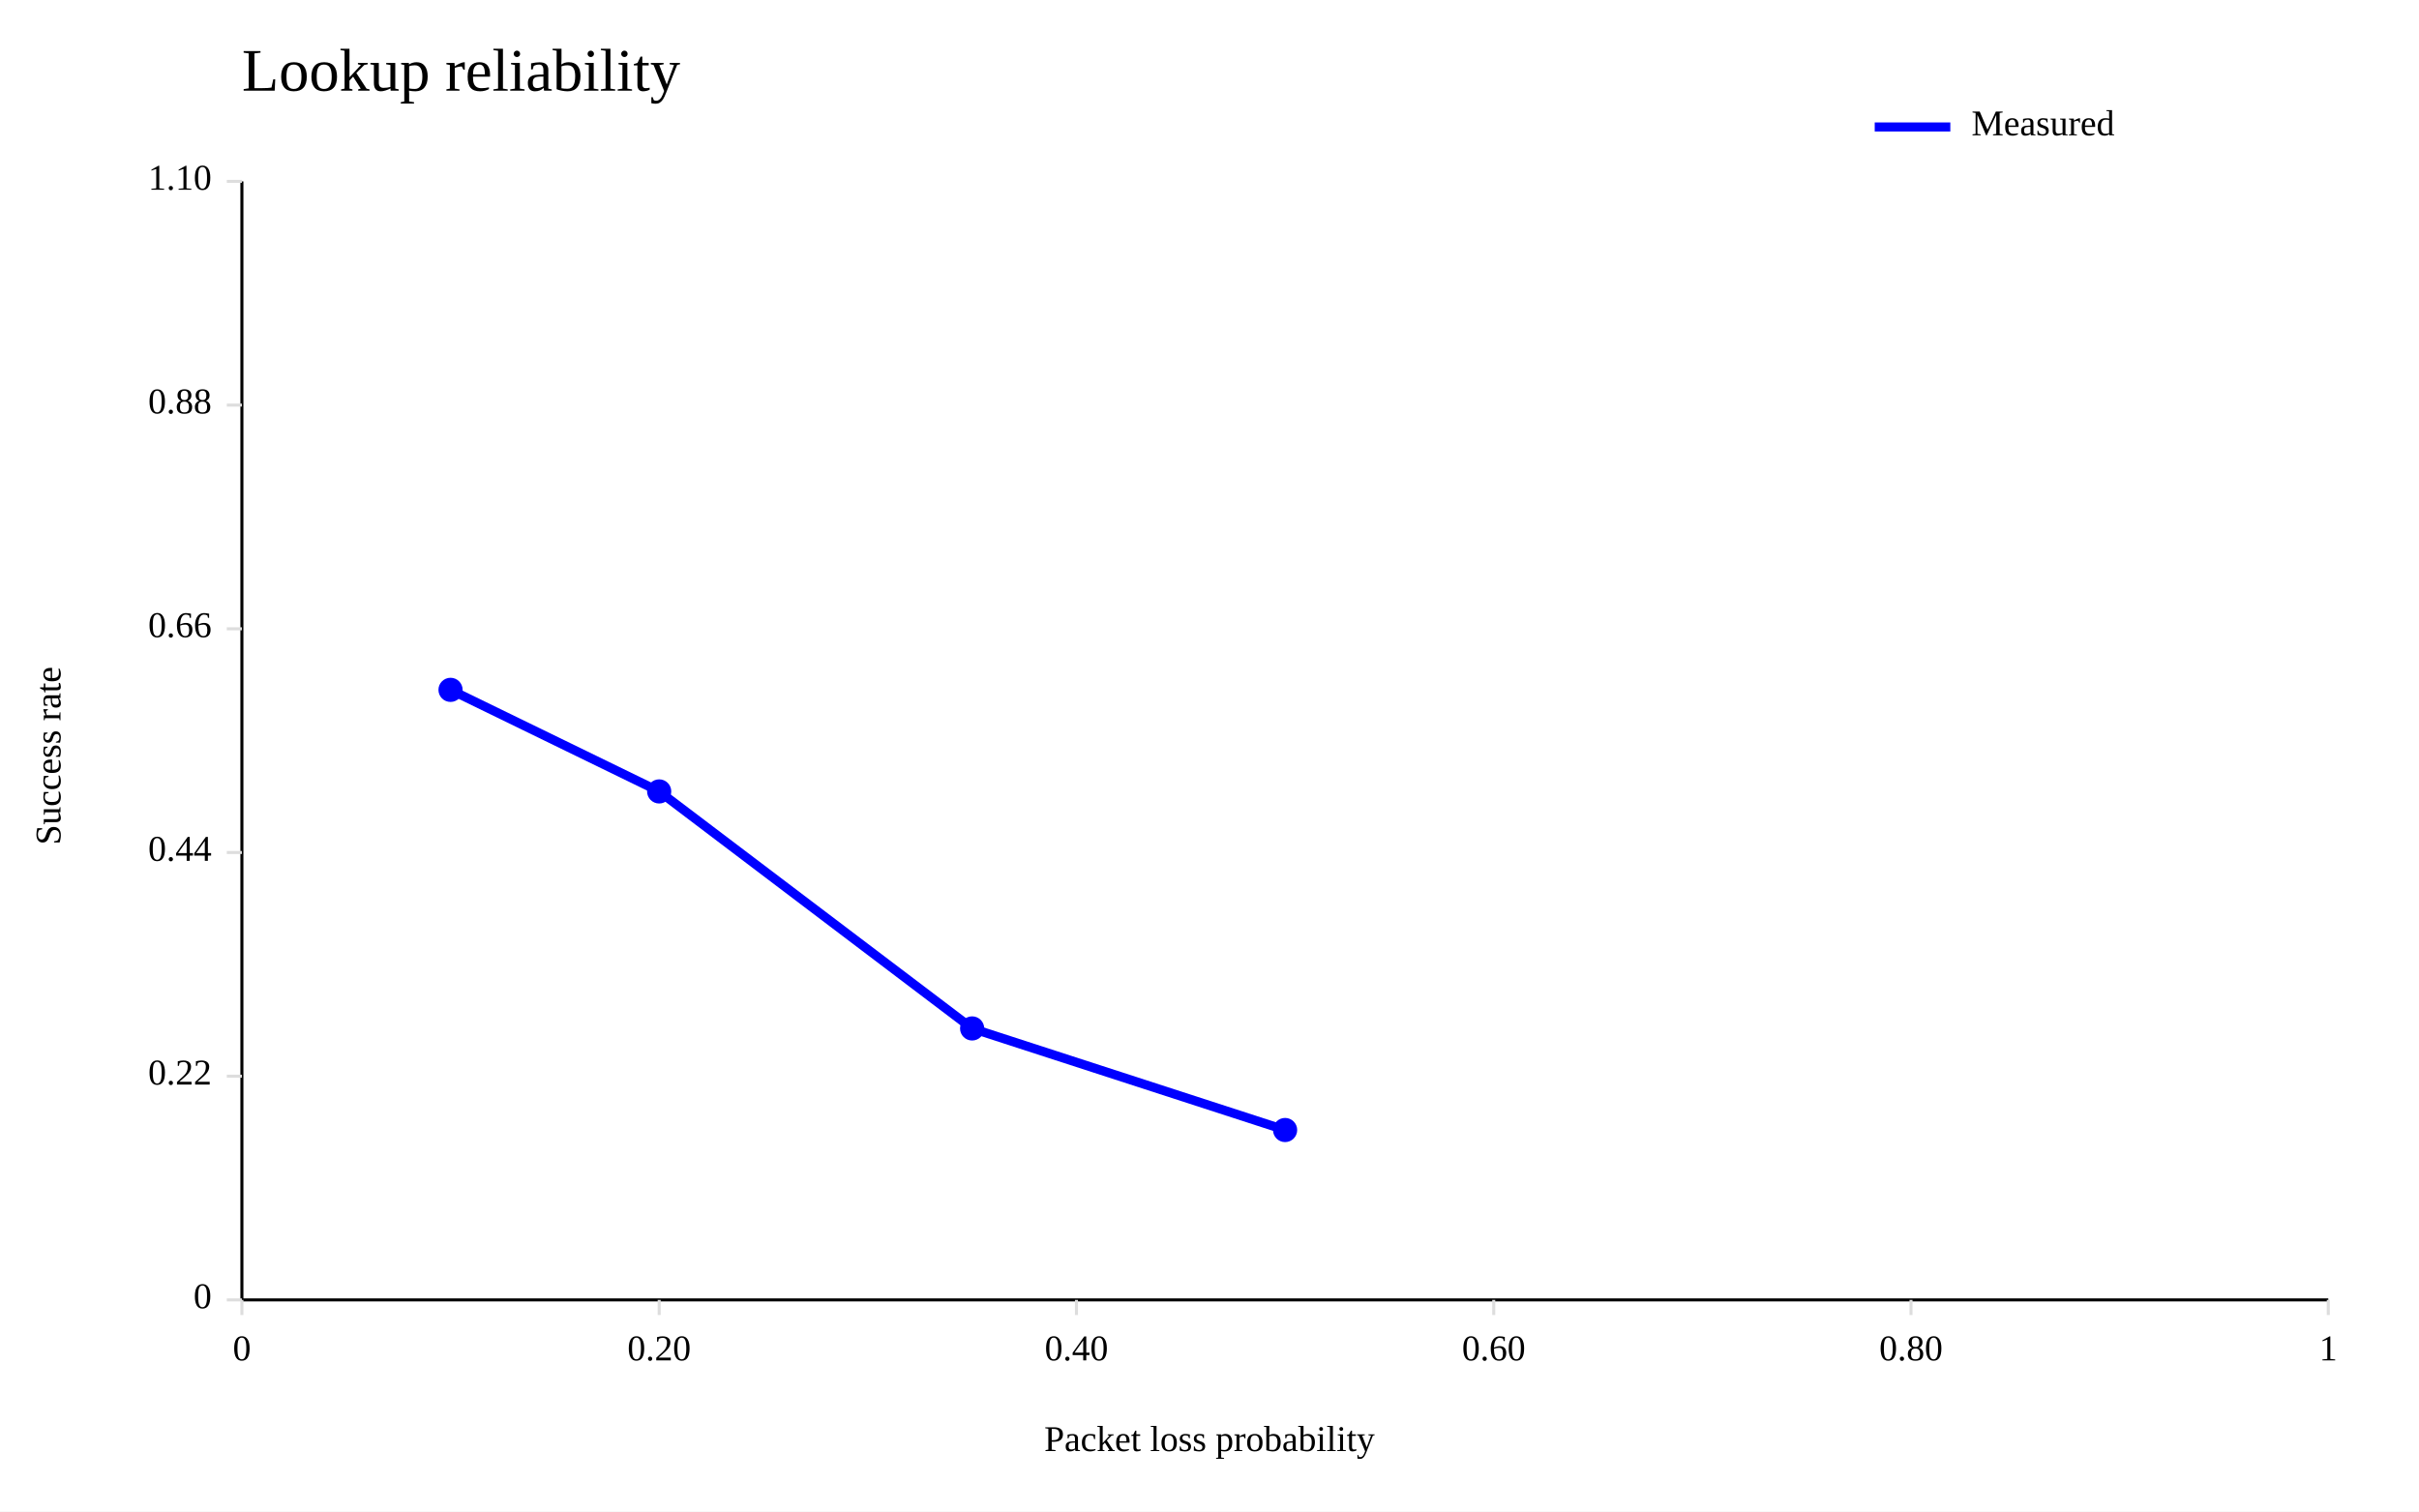
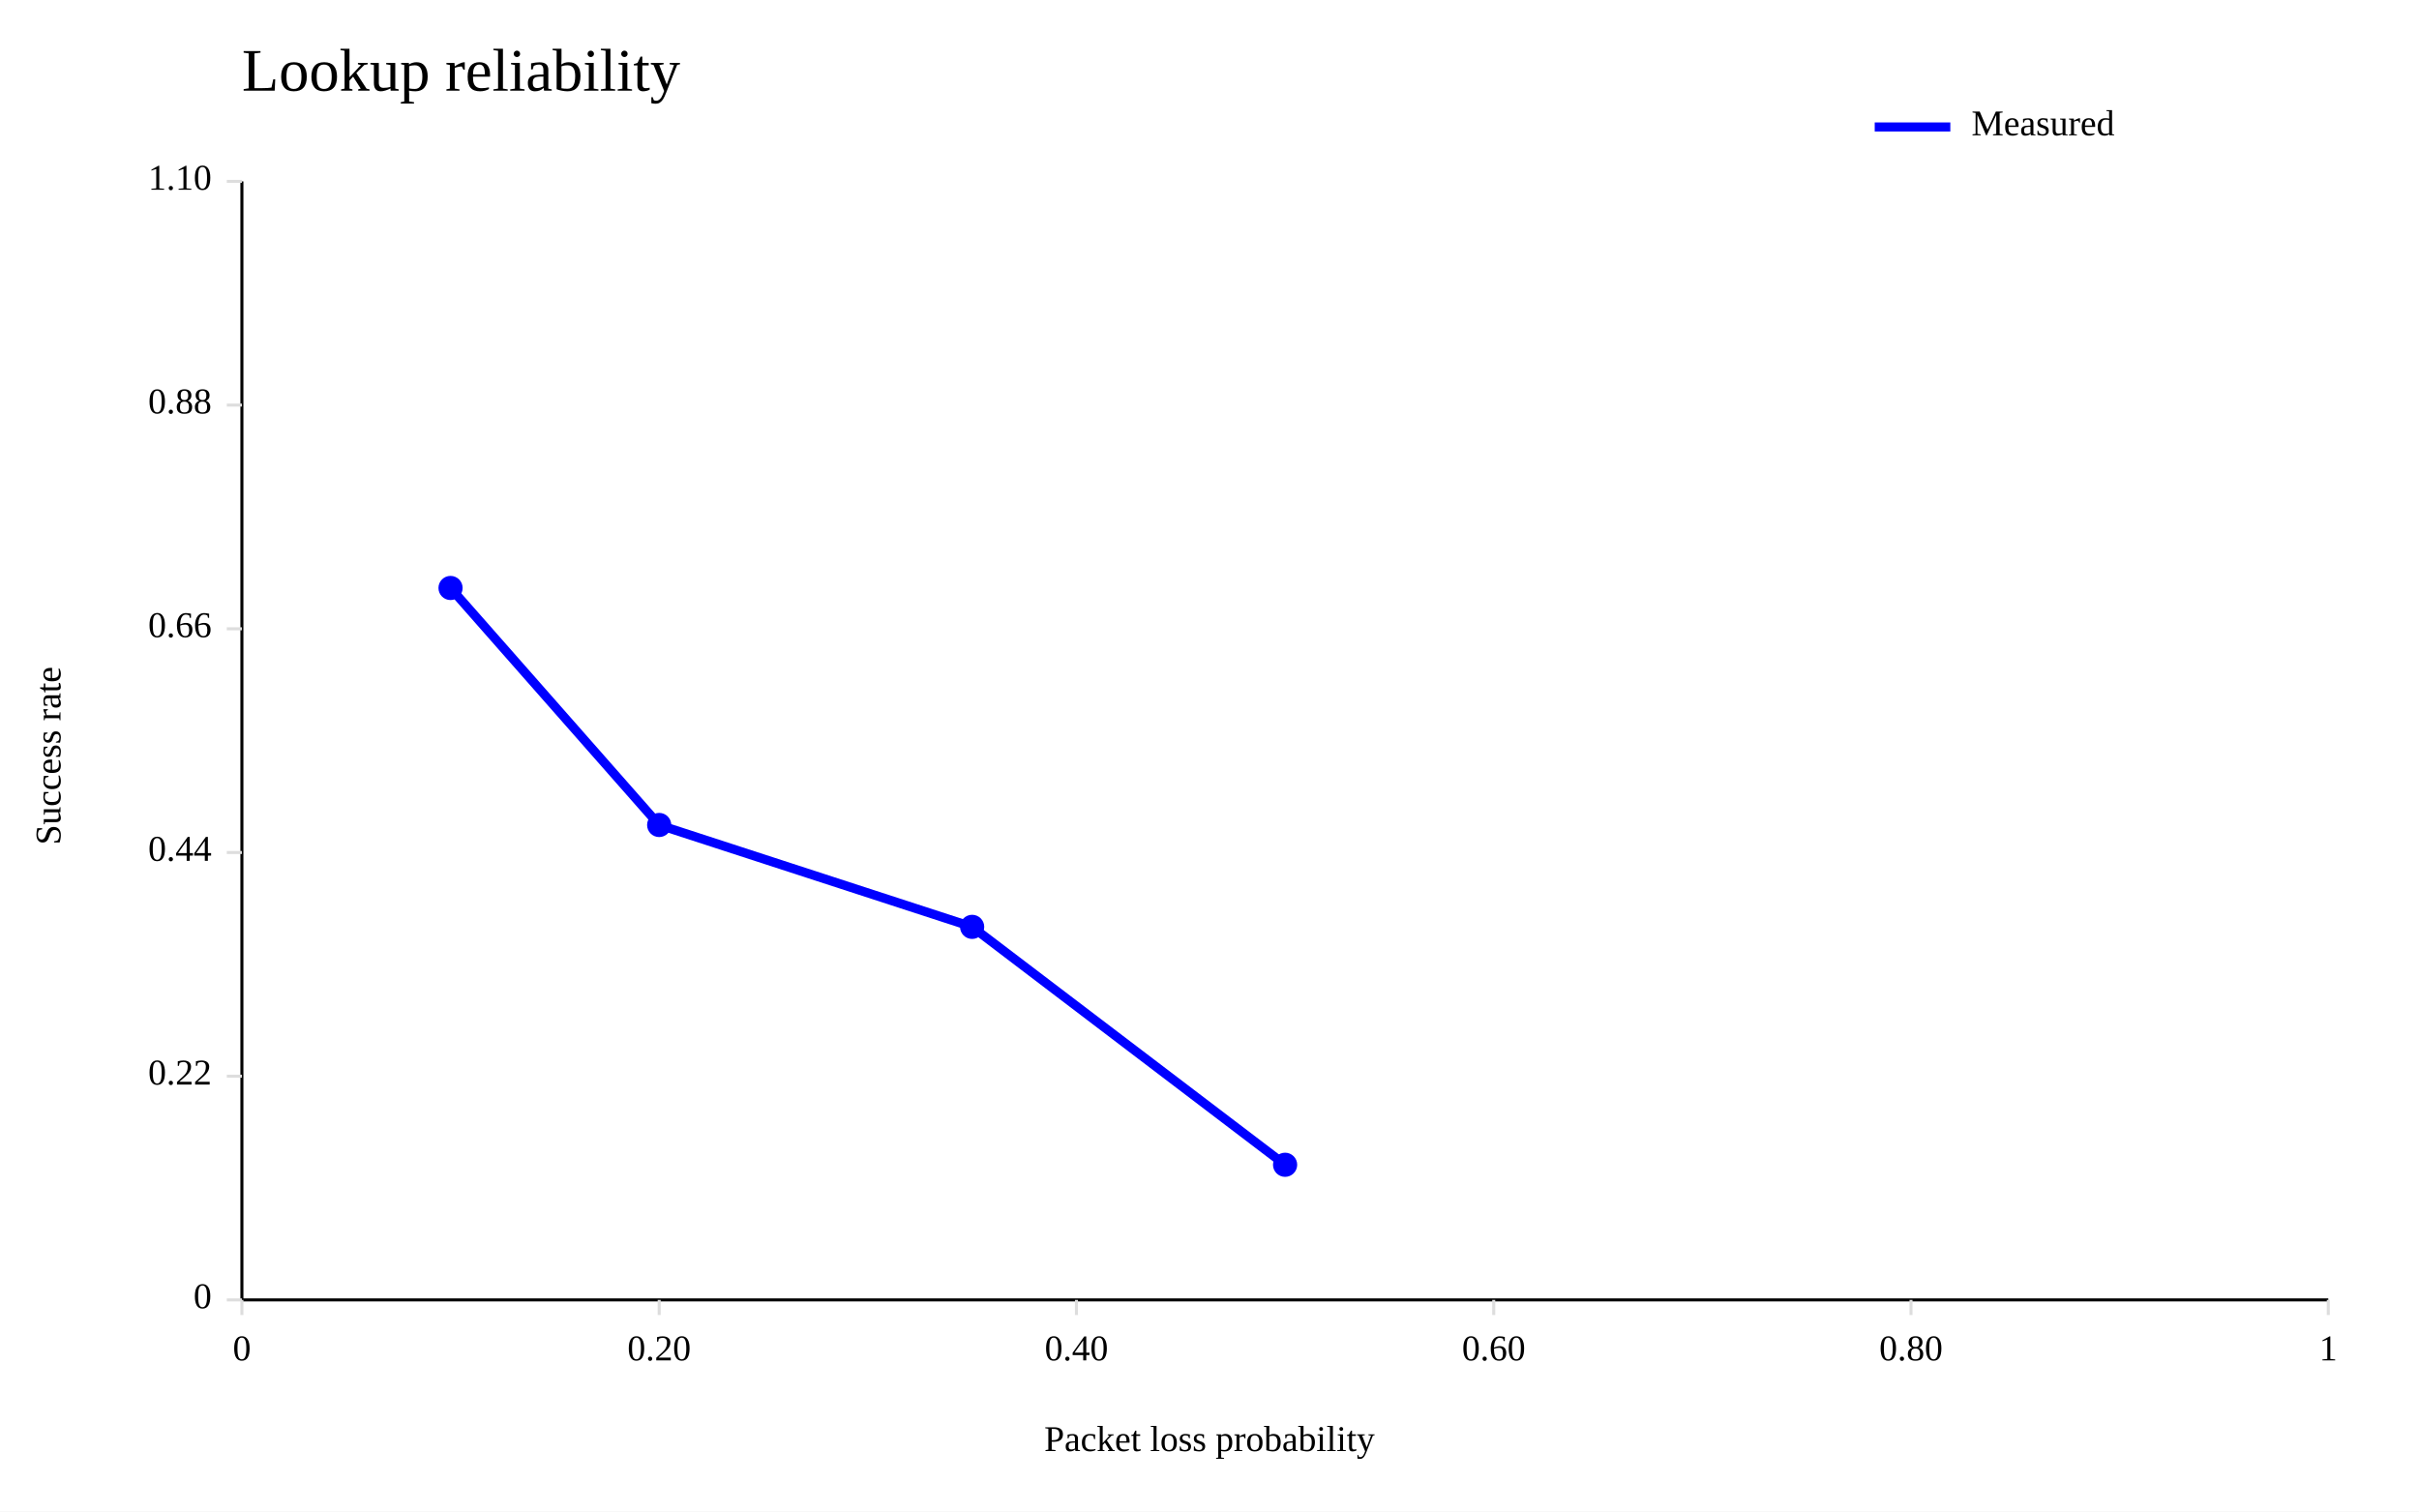
<svg xmlns="http://www.w3.org/2000/svg" width="800" height="500">
  <rect width="100%" height="100%" fill="white" />
  <text x="80" y="30" font-size="20">Lookup reliability</text>
  <line x1="80" y1="430" x2="770" y2="430" stroke="black" />
  <line x1="80" y1="60" x2="80" y2="430" stroke="black" />
  <text x="400" y="480" text-anchor="middle">Packet loss probability</text>
  <text x="20" y="250" transform="rotate(-90 20,250)" text-anchor="middle">Success rate</text>
  <line x1="80.0" y1="430" x2="80.0" y2="435" stroke="#dddddd" />
  <text x="80.0" y="450" text-anchor="middle" font-size="12">0</text>
  <line x1="75" y1="430.0" x2="80" y2="430.0" stroke="#dddddd" />
  <text x="70" y="430.0" text-anchor="end" dominant-baseline="middle" font-size="12">0</text>
  <line x1="218.0" y1="430" x2="218.0" y2="435" stroke="#dddddd" />
  <text x="218.0" y="450" text-anchor="middle" font-size="12">0.20</text>
  <line x1="75" y1="356.0" x2="80" y2="356.0" stroke="#dddddd" />
  <text x="70" y="356.0" text-anchor="end" dominant-baseline="middle" font-size="12">0.22</text>
  <line x1="356.0" y1="430" x2="356.0" y2="435" stroke="#dddddd" />
  <text x="356.0" y="450" text-anchor="middle" font-size="12">0.40</text>
  <line x1="75" y1="282.0" x2="80" y2="282.0" stroke="#dddddd" />
  <text x="70" y="282.0" text-anchor="end" dominant-baseline="middle" font-size="12">0.44</text>
  <line x1="494.0" y1="430" x2="494.0" y2="435" stroke="#dddddd" />
  <text x="494.0" y="450" text-anchor="middle" font-size="12">0.60</text>
  <line x1="75" y1="208.0" x2="80" y2="208.0" stroke="#dddddd" />
  <text x="70" y="208.0" text-anchor="end" dominant-baseline="middle" font-size="12">0.66</text>
  <line x1="632.0" y1="430" x2="632.0" y2="435" stroke="#dddddd" />
  <text x="632.0" y="450" text-anchor="middle" font-size="12">0.80</text>
  <line x1="75" y1="134.0" x2="80" y2="134.0" stroke="#dddddd" />
  <text x="70" y="134.0" text-anchor="end" dominant-baseline="middle" font-size="12">0.88</text>
  <line x1="770.0" y1="430" x2="770.0" y2="435" stroke="#dddddd" />
  <text x="770.0" y="450" text-anchor="middle" font-size="12">1</text>
  <line x1="75" y1="60.0" x2="80" y2="60.0" stroke="#dddddd" />
  <text x="70" y="60.0" text-anchor="end" dominant-baseline="middle" font-size="12">1.10</text>
-   <polyline fill="none" stroke="blue" stroke-width="3" points="149.0,228.2 218.0,261.8 321.5,340.2 425.0,373.8 " />
-   <circle cx="149.0" cy="228.2" r="4" fill="blue" />
-   <circle cx="218.0" cy="261.8" r="4" fill="blue" />
-   <circle cx="321.5" cy="340.2" r="4" fill="blue" />
-   <circle cx="425.0" cy="373.8" r="4" fill="blue" />
+   <polyline fill="none" stroke="blue" stroke-width="3" points="149.0,194.5 218.0,272.9 321.5,306.6 425.0,385.3 " />
+   <circle cx="149.0" cy="194.5" r="4" fill="blue" />
+   <circle cx="218.0" cy="272.9" r="4" fill="blue" />
+   <circle cx="321.5" cy="306.6" r="4" fill="blue" />
+   <circle cx="425.0" cy="385.3" r="4" fill="blue" />
  <line x1="620" y1="42" x2="645" y2="42" stroke="blue" stroke-width="3" />
  <text x="652" y="42" dominant-baseline="middle" font-size="12">Measured</text>
</svg>
